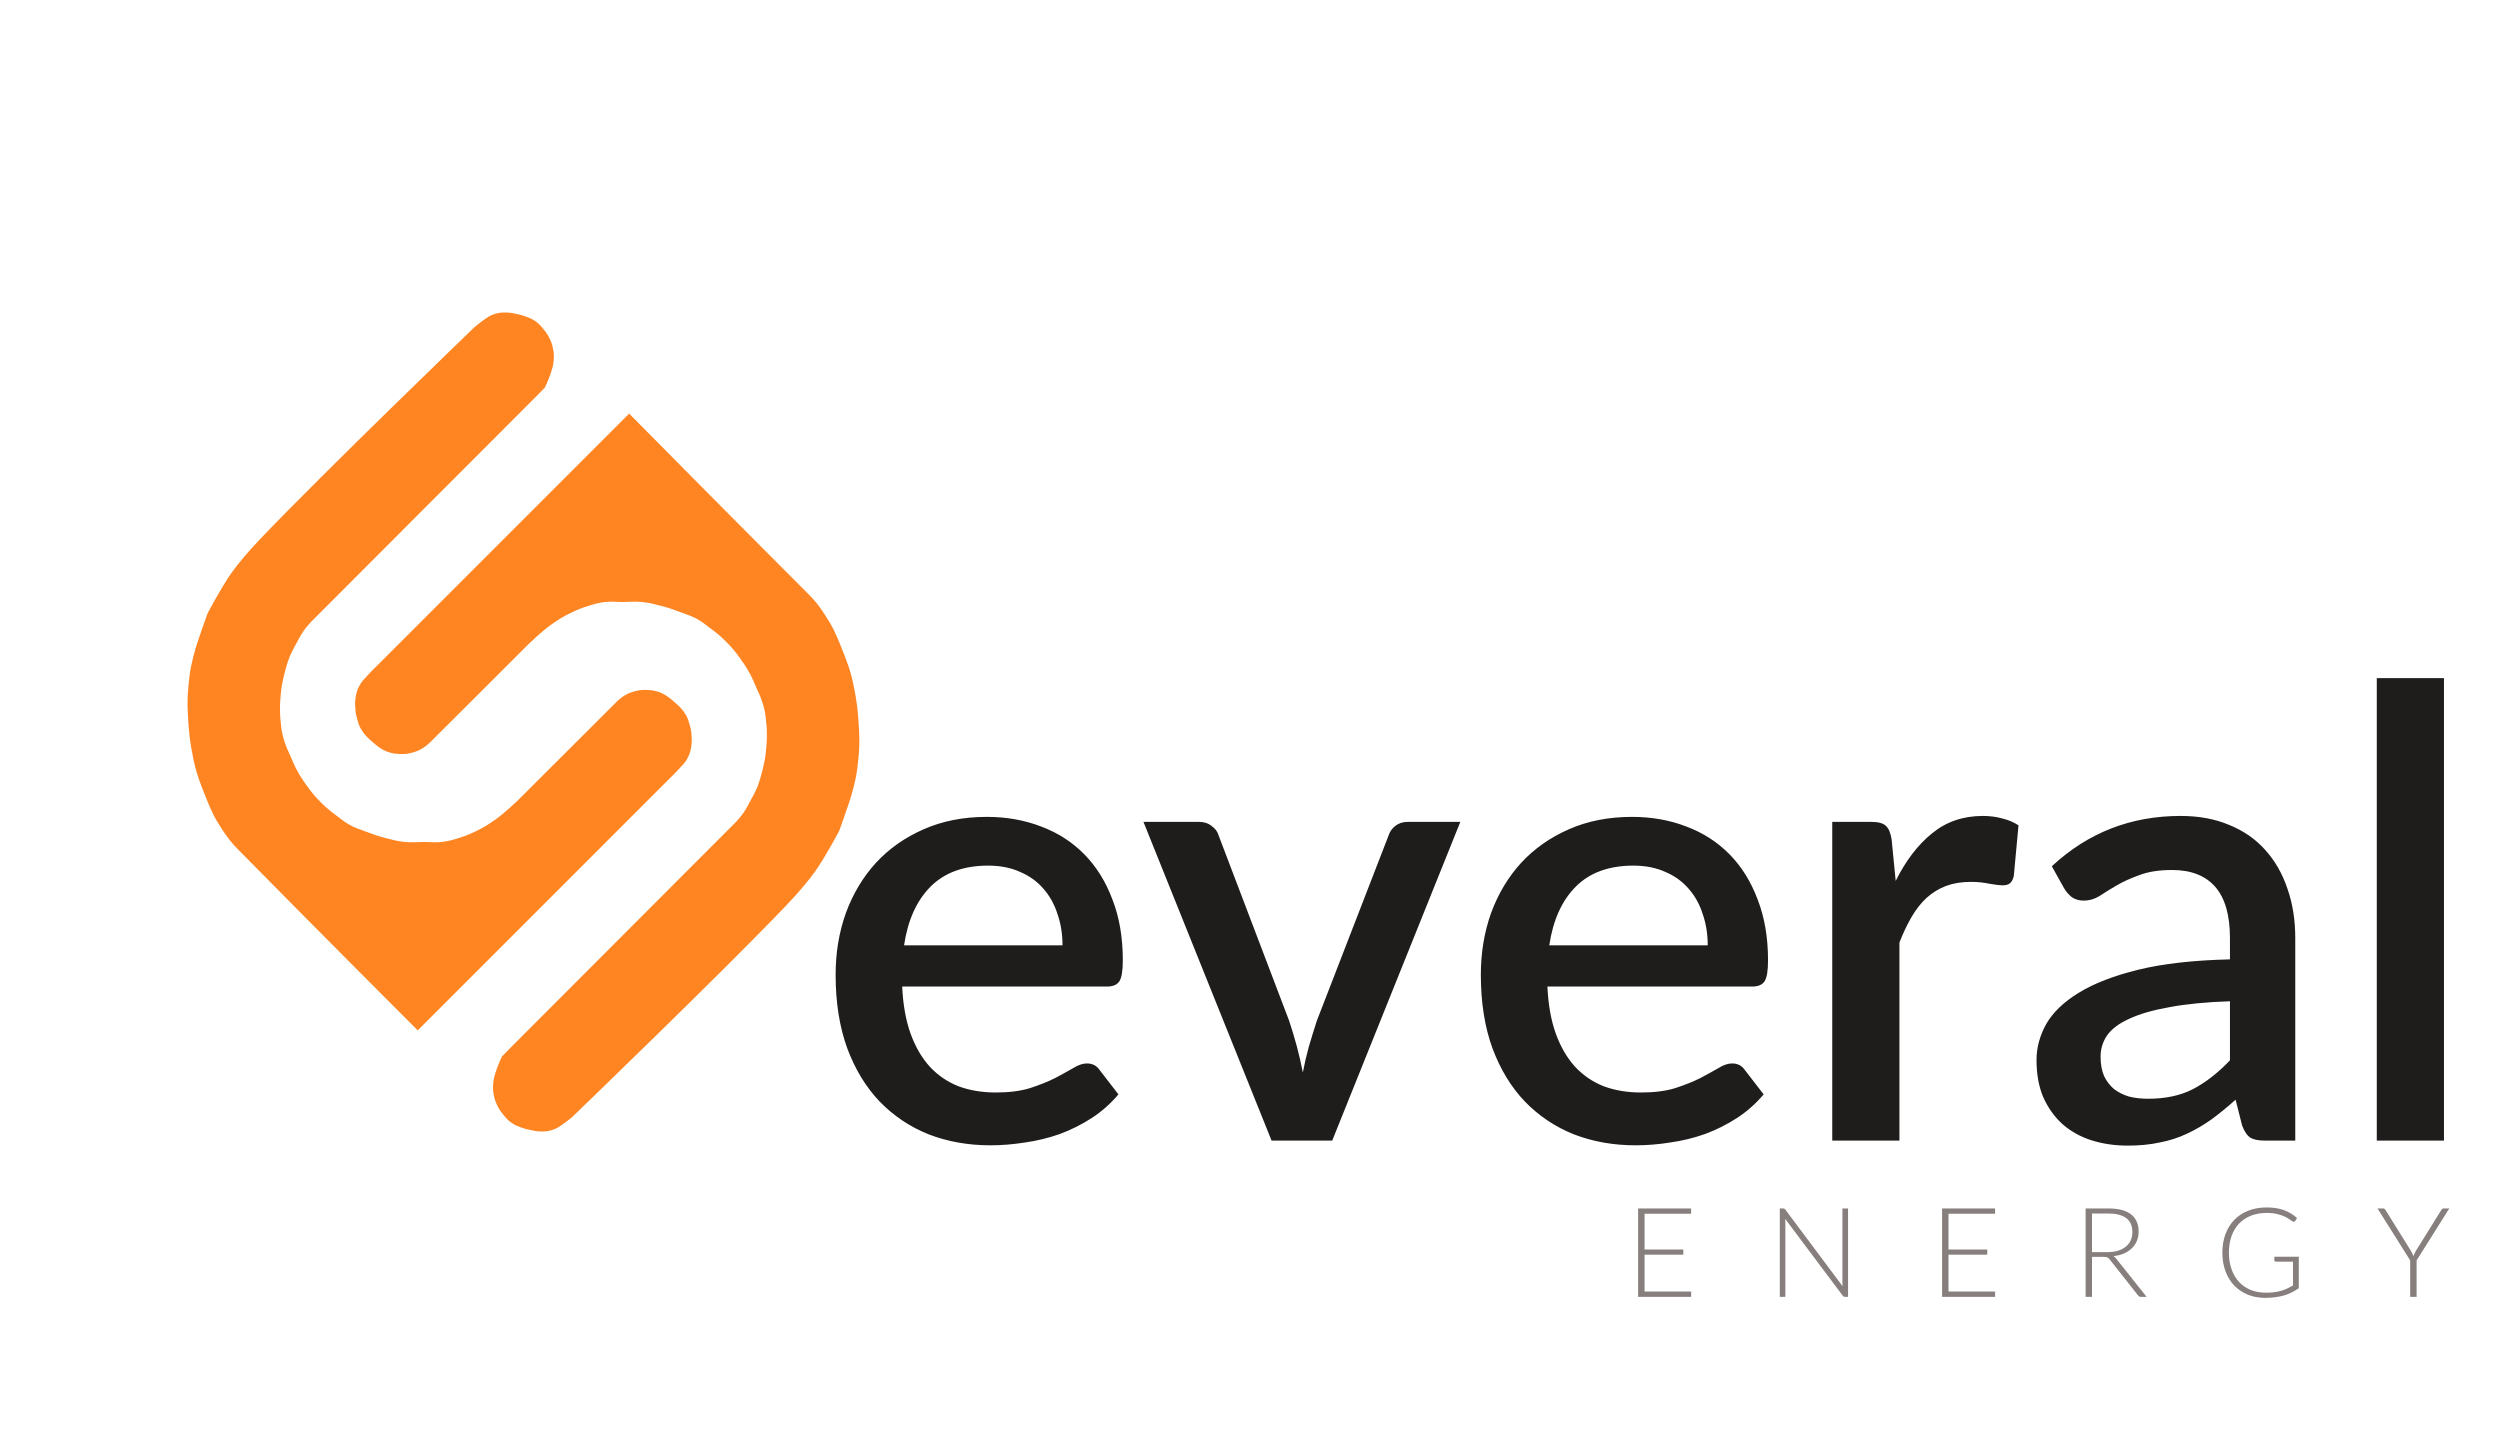
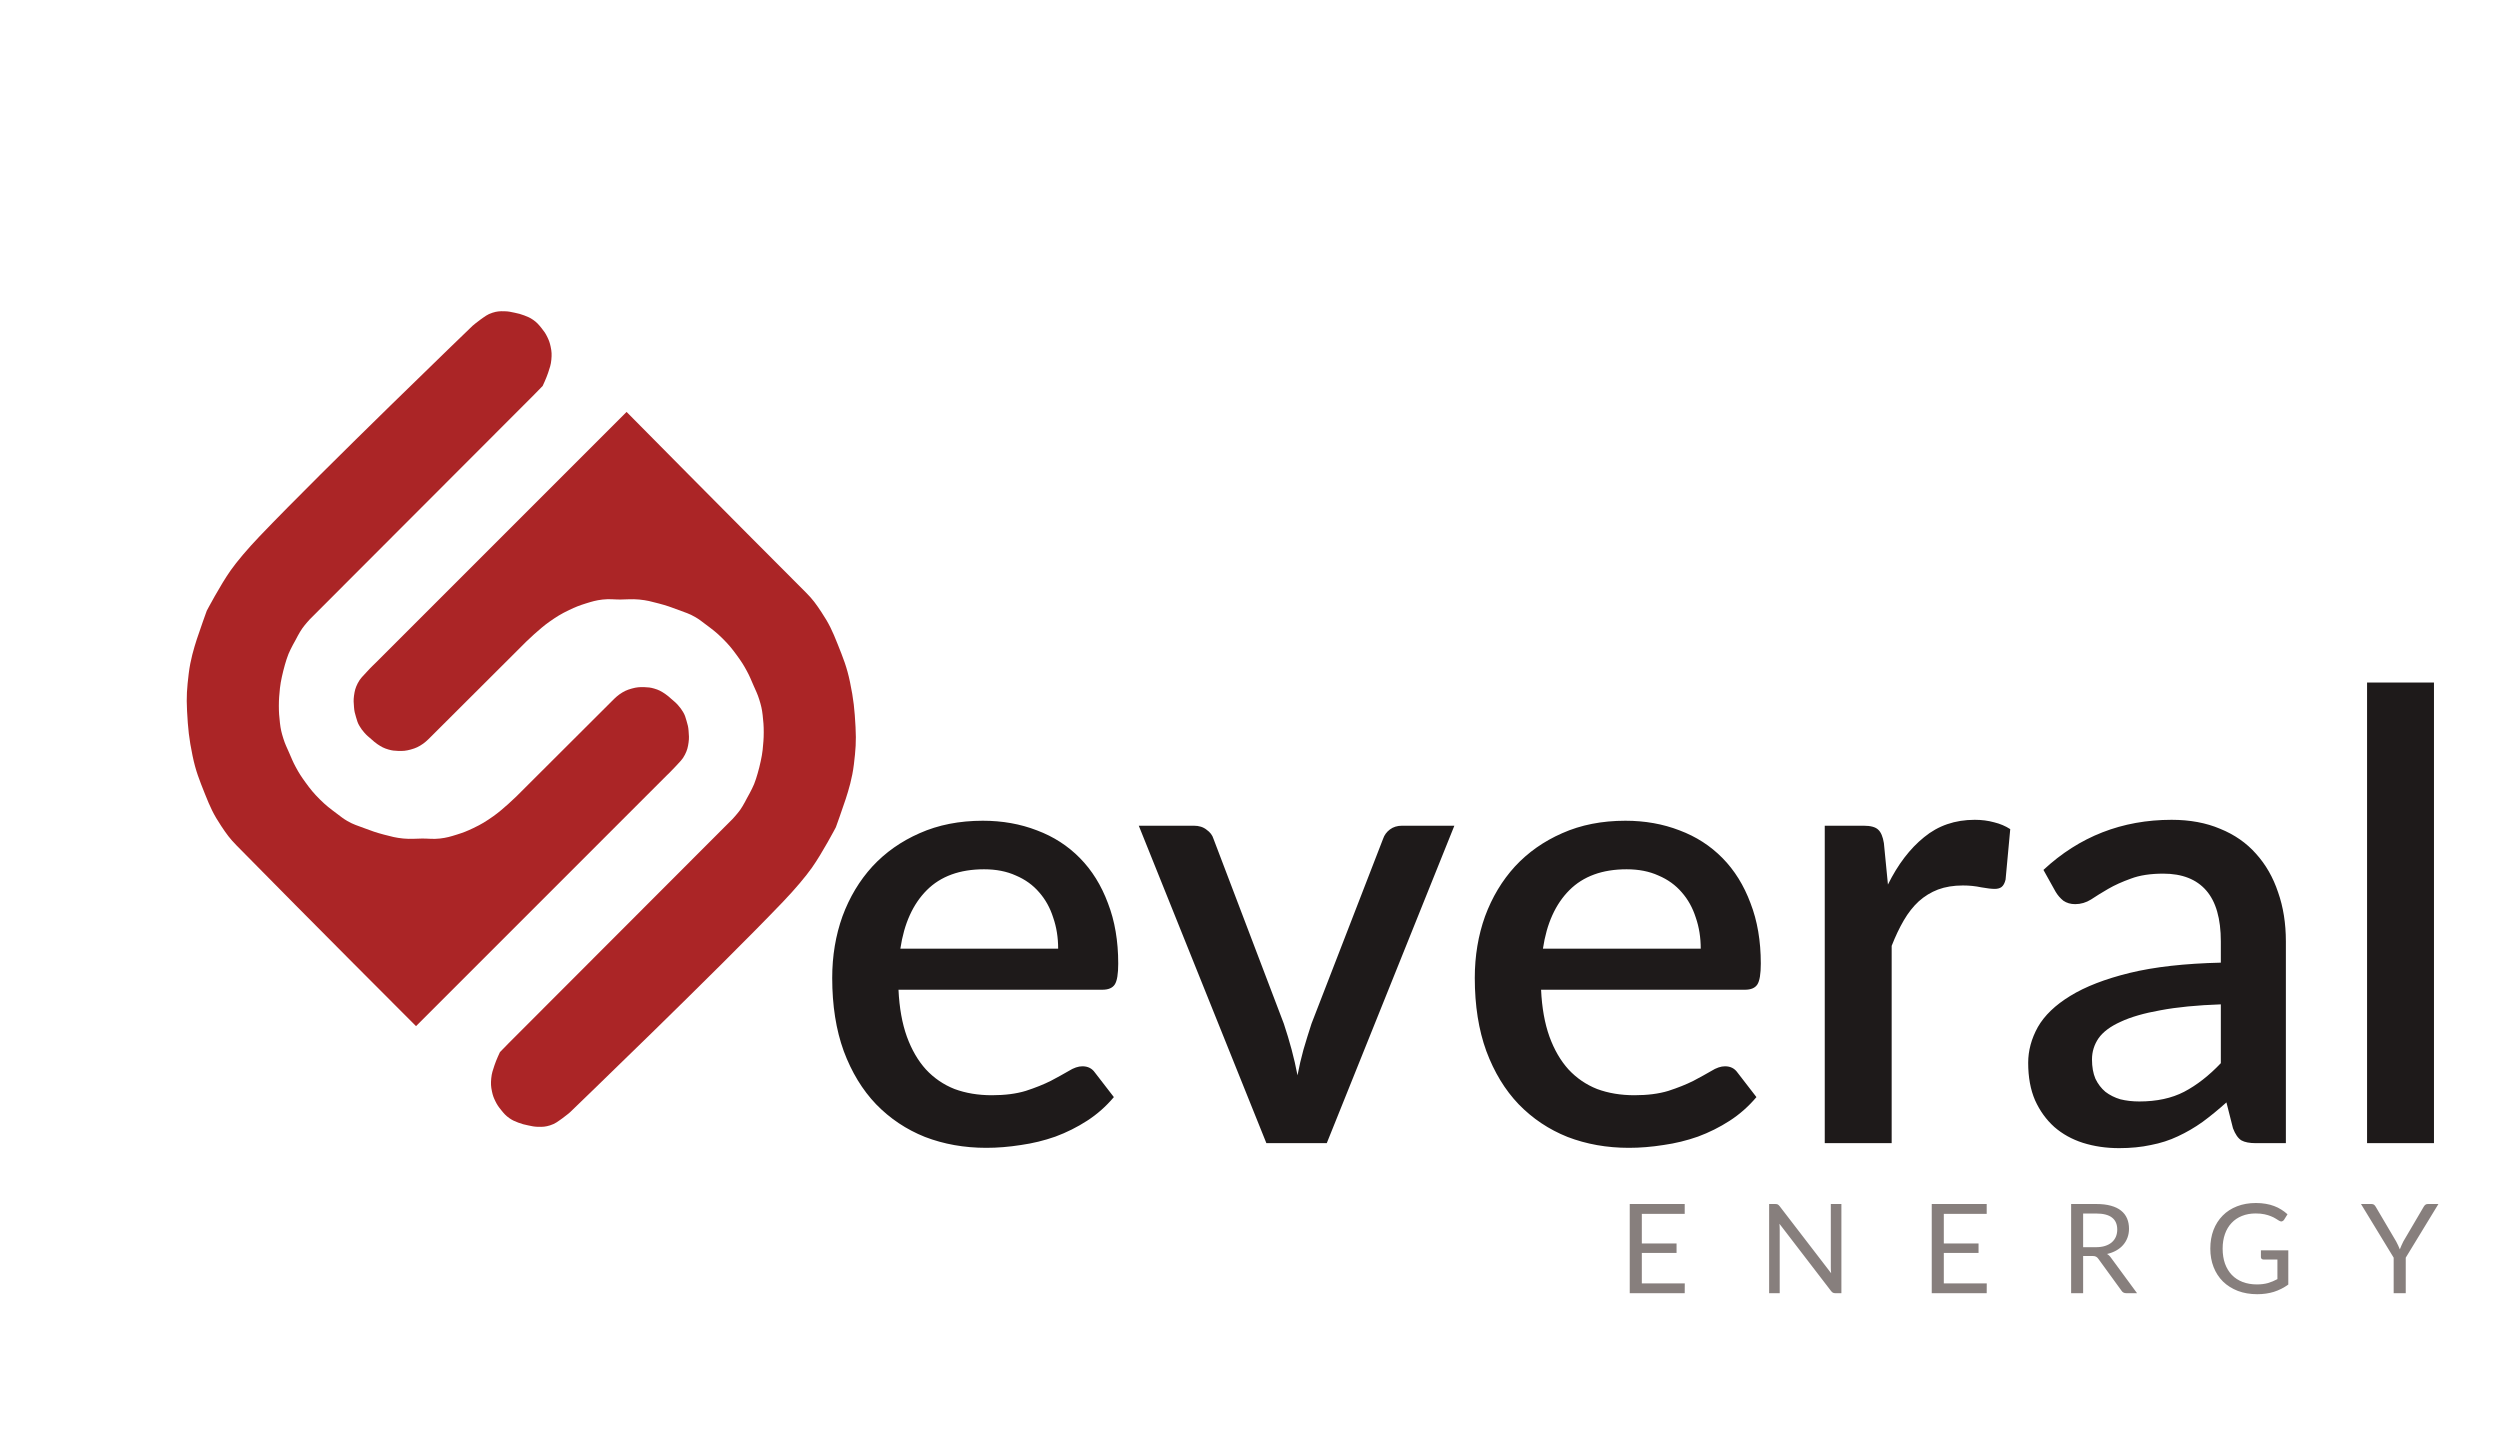
- <svg xmlns="http://www.w3.org/2000/svg" width="160" height="92" viewBox="0 0 160 92" fill="none">
-   <path d="M68 60.5C68 59.78 67.893 59.113 67.68 58.5C67.48 57.873 67.18 57.333 66.78 56.88C66.38 56.413 65.88 56.053 65.28 55.8C64.693 55.533 64.013 55.4 63.24 55.4C61.68 55.4 60.453 55.847 59.56 56.74C58.667 57.633 58.1 58.887 57.86 60.5H68ZM57.74 63.14C57.793 64.3 57.973 65.307 58.28 66.16C58.587 67 58.993 67.7 59.5 68.26C60.02 68.82 60.633 69.24 61.34 69.52C62.06 69.787 62.86 69.92 63.74 69.92C64.58 69.92 65.307 69.827 65.92 69.64C66.533 69.44 67.067 69.227 67.52 69C67.973 68.76 68.36 68.547 68.68 68.36C69 68.16 69.293 68.06 69.56 68.06C69.907 68.06 70.173 68.193 70.36 68.46L71.58 70.04C71.073 70.64 70.5 71.147 69.86 71.56C69.22 71.973 68.54 72.313 67.82 72.58C67.1 72.833 66.36 73.013 65.6 73.12C64.84 73.24 64.1 73.3 63.38 73.3C61.967 73.3 60.653 73.067 59.44 72.6C58.24 72.12 57.193 71.42 56.3 70.5C55.42 69.58 54.727 68.44 54.22 67.08C53.727 65.72 53.48 64.153 53.48 62.38C53.48 60.967 53.7 59.647 54.14 58.42C54.593 57.193 55.233 56.127 56.06 55.22C56.9 54.313 57.913 53.6 59.1 53.08C60.3 52.547 61.653 52.28 63.16 52.28C64.413 52.28 65.573 52.487 66.64 52.9C67.707 53.3 68.627 53.893 69.4 54.68C70.173 55.467 70.773 56.433 71.2 57.58C71.64 58.713 71.86 60.007 71.86 61.46C71.86 62.127 71.787 62.573 71.64 62.8C71.493 63.027 71.227 63.14 70.84 63.14H57.74ZM93.461 52.6L85.261 73H81.381L73.181 52.6H76.721C77.055 52.6 77.328 52.687 77.541 52.86C77.768 53.02 77.915 53.213 77.981 53.44L82.501 65.32C82.688 65.88 82.855 66.433 83.001 66.98C83.148 67.527 83.275 68.08 83.381 68.64C83.488 68.08 83.615 67.533 83.761 67C83.921 66.453 84.095 65.893 84.281 65.32L88.881 53.44C88.961 53.2 89.108 53 89.321 52.84C89.535 52.68 89.795 52.6 90.101 52.6H93.461ZM109.294 60.5C109.294 59.78 109.187 59.113 108.974 58.5C108.774 57.873 108.474 57.333 108.074 56.88C107.674 56.413 107.174 56.053 106.574 55.8C105.987 55.533 105.307 55.4 104.534 55.4C102.974 55.4 101.747 55.847 100.854 56.74C99.96 57.633 99.394 58.887 99.154 60.5H109.294ZM99.034 63.14C99.087 64.3 99.267 65.307 99.574 66.16C99.88 67 100.287 67.7 100.794 68.26C101.314 68.82 101.927 69.24 102.634 69.52C103.354 69.787 104.154 69.92 105.034 69.92C105.874 69.92 106.6 69.827 107.214 69.64C107.827 69.44 108.36 69.227 108.814 69C109.267 68.76 109.654 68.547 109.974 68.36C110.294 68.16 110.587 68.06 110.854 68.06C111.2 68.06 111.467 68.193 111.654 68.46L112.874 70.04C112.367 70.64 111.794 71.147 111.154 71.56C110.514 71.973 109.834 72.313 109.114 72.58C108.394 72.833 107.654 73.013 106.894 73.12C106.134 73.24 105.394 73.3 104.674 73.3C103.26 73.3 101.947 73.067 100.734 72.6C99.534 72.12 98.487 71.42 97.594 70.5C96.714 69.58 96.02 68.44 95.514 67.08C95.02 65.72 94.774 64.153 94.774 62.38C94.774 60.967 94.994 59.647 95.434 58.42C95.887 57.193 96.527 56.127 97.354 55.22C98.194 54.313 99.207 53.6 100.394 53.08C101.594 52.547 102.947 52.28 104.454 52.28C105.707 52.28 106.867 52.487 107.934 52.9C109 53.3 109.92 53.893 110.694 54.68C111.467 55.467 112.067 56.433 112.494 57.58C112.934 58.713 113.154 60.007 113.154 61.46C113.154 62.127 113.08 62.573 112.934 62.8C112.787 63.027 112.52 63.14 112.134 63.14H99.034ZM121.324 56.38C121.964 55.087 122.737 54.073 123.644 53.34C124.55 52.593 125.637 52.22 126.904 52.22C127.344 52.22 127.757 52.273 128.144 52.38C128.53 52.473 128.877 52.62 129.184 52.82L128.884 56.06C128.83 56.287 128.744 56.447 128.624 56.54C128.517 56.62 128.37 56.66 128.184 56.66C127.984 56.66 127.697 56.627 127.324 56.56C126.95 56.48 126.557 56.44 126.144 56.44C125.544 56.44 125.01 56.527 124.544 56.7C124.09 56.873 123.677 57.127 123.304 57.46C122.944 57.793 122.624 58.2 122.344 58.68C122.064 59.16 121.804 59.707 121.564 60.32V73H117.264V52.6H119.764C120.217 52.6 120.53 52.687 120.704 52.86C120.877 53.02 120.997 53.307 121.064 53.72L121.324 56.38ZM142.717 64.08C141.184 64.133 139.89 64.26 138.837 64.46C137.784 64.647 136.93 64.893 136.277 65.2C135.624 65.493 135.15 65.847 134.857 66.26C134.577 66.673 134.437 67.127 134.437 67.62C134.437 68.1 134.51 68.513 134.657 68.86C134.817 69.193 135.03 69.473 135.297 69.7C135.577 69.913 135.897 70.073 136.257 70.18C136.63 70.273 137.037 70.32 137.477 70.32C138.597 70.32 139.557 70.113 140.357 69.7C141.17 69.273 141.957 68.66 142.717 67.86V64.08ZM131.317 55.44C133.624 53.293 136.37 52.22 139.557 52.22C140.73 52.22 141.77 52.413 142.677 52.8C143.597 53.173 144.364 53.707 144.977 54.4C145.604 55.093 146.077 55.92 146.397 56.88C146.73 57.827 146.897 58.88 146.897 60.04V73H144.977C144.564 73 144.25 72.94 144.037 72.82C143.824 72.687 143.644 72.427 143.497 72.04L143.077 70.38C142.557 70.847 142.044 71.267 141.537 71.64C141.03 72 140.504 72.307 139.957 72.56C139.424 72.813 138.844 73 138.217 73.12C137.604 73.253 136.924 73.32 136.177 73.32C135.35 73.32 134.577 73.207 133.857 72.98C133.15 72.753 132.537 72.413 132.017 71.96C131.497 71.493 131.084 70.92 130.777 70.24C130.484 69.56 130.337 68.76 130.337 67.84C130.337 67.053 130.544 66.287 130.957 65.54C131.384 64.793 132.077 64.127 133.037 63.54C134.01 62.94 135.284 62.447 136.857 62.06C138.444 61.673 140.397 61.453 142.717 61.4V60.04C142.717 58.573 142.404 57.48 141.777 56.76C141.15 56.04 140.23 55.68 139.017 55.68C138.19 55.68 137.497 55.787 136.937 56C136.377 56.2 135.89 56.42 135.477 56.66C135.064 56.9 134.697 57.127 134.377 57.34C134.057 57.54 133.717 57.64 133.357 57.64C133.064 57.64 132.81 57.567 132.597 57.42C132.397 57.26 132.23 57.067 132.097 56.84L131.317 55.44ZM156.414 43.4V73H152.114V43.4H156.414Z" fill="#1F1D1C" />
-   <path d="M108.232 77.34V77.68H105.252V79.968H107.732V80.3H105.252V82.66H108.232V83H104.84V77.34H108.232ZM114.107 77.34C114.144 77.34 114.173 77.345 114.195 77.356C114.216 77.364 114.239 77.384 114.263 77.416L117.927 82.32C117.919 82.24 117.915 82.163 117.915 82.088V77.34H118.275V83H118.079C118.017 83 117.968 82.973 117.931 82.92L114.251 78.008C114.259 78.088 114.263 78.164 114.263 78.236V83H113.907V77.34H114.107ZM127.685 77.34V77.68H124.705V79.968H127.185V80.3H124.705V82.66H127.685V83H124.293V77.34H127.685ZM133.888 80.44V83H133.48V77.34H134.924C135.577 77.34 136.065 77.467 136.388 77.72C136.711 77.971 136.872 78.34 136.872 78.828C136.872 79.044 136.835 79.241 136.76 79.42C136.685 79.599 136.577 79.756 136.436 79.892C136.297 80.025 136.129 80.136 135.932 80.224C135.735 80.309 135.512 80.365 135.264 80.392C135.328 80.432 135.385 80.485 135.436 80.552L137.384 83H137.028C136.985 83 136.948 82.992 136.916 82.976C136.887 82.96 136.857 82.933 136.828 82.896L135.016 80.6C134.971 80.541 134.921 80.5 134.868 80.476C134.817 80.452 134.737 80.44 134.628 80.44H133.888ZM133.888 80.136H134.872C135.123 80.136 135.347 80.107 135.544 80.048C135.744 79.987 135.912 79.9 136.048 79.788C136.187 79.676 136.292 79.541 136.364 79.384C136.436 79.227 136.472 79.049 136.472 78.852C136.472 78.449 136.34 78.151 136.076 77.956C135.812 77.761 135.428 77.664 134.924 77.664H133.888V80.136ZM145.007 82.732C145.202 82.732 145.379 82.723 145.539 82.704C145.699 82.683 145.847 82.652 145.983 82.612C146.122 82.572 146.252 82.524 146.375 82.468C146.5 82.409 146.626 82.344 146.751 82.272V80.748H145.663C145.634 80.748 145.608 80.739 145.587 80.72C145.568 80.701 145.559 80.68 145.559 80.656V80.432H147.123V82.444C146.982 82.543 146.835 82.631 146.683 82.708C146.531 82.785 146.368 82.851 146.195 82.904C146.022 82.955 145.835 82.993 145.635 83.02C145.435 83.049 145.216 83.064 144.979 83.064C144.571 83.064 144.198 82.996 143.859 82.86C143.523 82.721 143.234 82.527 142.991 82.276C142.751 82.023 142.564 81.717 142.431 81.36C142.298 81.003 142.231 80.605 142.231 80.168C142.231 79.731 142.298 79.335 142.431 78.98C142.564 78.623 142.754 78.319 142.999 78.068C143.244 77.815 143.542 77.62 143.891 77.484C144.243 77.345 144.636 77.276 145.071 77.276C145.287 77.276 145.486 77.291 145.667 77.32C145.851 77.349 146.022 77.393 146.179 77.452C146.336 77.508 146.483 77.579 146.619 77.664C146.755 77.747 146.886 77.843 147.011 77.952L146.903 78.128C146.879 78.168 146.846 78.188 146.803 78.188C146.779 78.188 146.756 78.183 146.735 78.172C146.695 78.156 146.636 78.119 146.559 78.06C146.484 78.001 146.382 77.94 146.251 77.876C146.123 77.812 145.962 77.755 145.767 77.704C145.572 77.653 145.336 77.628 145.059 77.628C144.691 77.628 144.359 77.687 144.063 77.804C143.767 77.921 143.514 78.089 143.303 78.308C143.095 78.527 142.934 78.793 142.819 79.108C142.707 79.423 142.651 79.776 142.651 80.168C142.651 80.568 142.708 80.927 142.823 81.244C142.938 81.561 143.098 81.831 143.303 82.052C143.511 82.271 143.759 82.439 144.047 82.556C144.338 82.673 144.658 82.732 145.007 82.732ZM154.663 80.664V83H154.251V80.664L152.159 77.34H152.515C152.553 77.34 152.582 77.349 152.603 77.368C152.627 77.384 152.65 77.408 152.671 77.44L154.291 80.04C154.329 80.101 154.361 80.161 154.387 80.22C154.414 80.276 154.438 80.333 154.459 80.392C154.481 80.333 154.505 80.276 154.531 80.22C154.558 80.161 154.59 80.101 154.627 80.04L156.243 77.44C156.259 77.411 156.279 77.387 156.303 77.368C156.327 77.349 156.358 77.34 156.395 77.34H156.755L154.663 80.664Z" fill="#877F7D" />
-   <path d="M15.207 54.336C19.838 59.047 26.734 65.943 26.734 65.943L42.83 49.847C42.83 49.847 43.205 49.49 43.425 49.242C43.672 48.965 43.849 48.829 44.016 48.497C44.16 48.211 44.206 48.028 44.25 47.71C44.291 47.42 44.273 47.252 44.25 46.96C44.23 46.708 44.192 46.566 44.119 46.323C44.05 46.093 44.022 45.967 43.899 45.761C43.791 45.58 43.719 45.483 43.58 45.325C43.426 45.15 43.32 45.07 43.144 44.917C42.991 44.784 42.91 44.702 42.741 44.589C42.486 44.418 42.329 44.332 42.034 44.247C41.799 44.18 41.659 44.166 41.415 44.158C41.097 44.147 40.912 44.163 40.605 44.247C40.273 44.338 40.091 44.426 39.808 44.622C39.596 44.769 39.316 45.062 39.316 45.062L33.168 51.196C33.168 51.196 32.325 52.016 31.711 52.447C31.23 52.785 30.948 52.963 30.417 53.216C30.016 53.407 29.783 53.501 29.358 53.633C28.942 53.762 28.704 53.836 28.271 53.886C27.835 53.936 27.531 53.886 27.147 53.886C26.762 53.886 26.396 53.933 25.919 53.886C25.423 53.837 25.15 53.76 24.668 53.633C24.163 53.5 23.886 53.401 23.398 53.216C22.968 53.053 22.712 52.988 22.315 52.757C22.049 52.601 21.916 52.487 21.669 52.302L21.646 52.285C21.211 51.96 20.958 51.771 20.567 51.384C20.166 50.985 19.962 50.736 19.63 50.278C19.36 49.904 19.216 49.687 18.998 49.28C18.816 48.941 18.739 48.738 18.585 48.385C18.429 48.024 18.322 47.828 18.206 47.452C18.089 47.075 18.035 46.856 17.99 46.464C17.942 46.033 17.92 45.787 17.92 45.353C17.92 44.912 17.949 44.663 17.99 44.224C18.032 43.78 18.206 43.104 18.206 43.104C18.206 43.104 18.371 42.434 18.538 42.026C18.689 41.66 18.998 41.122 18.998 41.122C18.998 41.122 19.235 40.651 19.429 40.377C19.596 40.14 19.902 39.805 19.902 39.805L34.311 25.377L34.874 24.8C34.874 24.8 35.114 24.293 35.225 23.952C35.329 23.633 35.4 23.452 35.431 23.118C35.462 22.788 35.455 22.594 35.384 22.27C35.331 22.024 35.283 21.887 35.174 21.661C35.056 21.419 34.968 21.293 34.799 21.085C34.612 20.853 34.5 20.719 34.255 20.55C34.052 20.41 33.919 20.358 33.688 20.269C33.454 20.179 33.315 20.148 33.07 20.096C32.822 20.043 32.681 20.008 32.428 20.002C32.122 19.994 31.942 20.004 31.65 20.096C31.31 20.203 31.15 20.347 30.858 20.55C30.659 20.689 30.37 20.935 30.37 20.935C30.37 20.935 20.871 30.081 16.683 34.463C15.885 35.297 15.228 36.084 14.832 36.642C14.159 37.589 13.286 39.252 13.286 39.252C13.286 39.252 12.831 40.509 12.648 41.079C12.466 41.65 12.234 42.404 12.128 43.282C12.016 44.216 11.97 44.751 12.02 45.69C12.082 46.83 12.145 47.465 12.377 48.582C12.578 49.551 12.807 50.108 13.173 51.028C13.507 51.865 13.719 52.335 14.218 53.085C14.563 53.603 14.77 53.892 15.207 54.336Z" fill="#FF8523" />
-   <path d="M51.793 38.078C47.119 33.404 40.266 26.471 40.266 26.471L24.17 42.567C24.17 42.567 23.795 42.924 23.575 43.172C23.328 43.449 23.151 43.585 22.984 43.917C22.84 44.203 22.794 44.386 22.75 44.704C22.709 44.994 22.727 45.162 22.75 45.454C22.77 45.706 22.808 45.849 22.881 46.091C22.95 46.321 22.978 46.447 23.101 46.653C23.209 46.834 23.281 46.931 23.42 47.089C23.574 47.264 23.68 47.344 23.856 47.497C24.009 47.63 24.09 47.712 24.259 47.825C24.514 47.996 24.671 48.082 24.966 48.167C25.201 48.234 25.341 48.248 25.585 48.256C25.903 48.267 26.088 48.251 26.395 48.167C26.727 48.076 26.909 47.988 27.192 47.792C27.404 47.645 27.684 47.352 27.684 47.352L33.832 41.218C33.832 41.218 34.675 40.398 35.289 39.967C35.77 39.629 36.052 39.451 36.583 39.198C36.984 39.007 37.217 38.913 37.642 38.781C38.058 38.652 38.296 38.578 38.729 38.528C39.165 38.478 39.469 38.528 39.853 38.528C40.238 38.528 40.604 38.481 41.081 38.528C41.577 38.577 41.85 38.654 42.332 38.781C42.837 38.914 43.114 39.013 43.602 39.198C44.032 39.361 44.288 39.426 44.685 39.657C44.951 39.813 45.084 39.927 45.331 40.112L45.354 40.129C45.789 40.454 46.042 40.643 46.432 41.03C46.834 41.429 47.038 41.678 47.37 42.136C47.64 42.51 47.784 42.728 48.002 43.134C48.184 43.473 48.261 43.676 48.415 44.029C48.571 44.39 48.678 44.586 48.794 44.962C48.911 45.339 48.965 45.558 49.01 45.95C49.058 46.382 49.08 46.627 49.08 47.061C49.08 47.502 49.051 47.751 49.01 48.19C48.968 48.634 48.794 49.31 48.794 49.31C48.794 49.31 48.629 49.98 48.462 50.388C48.311 50.755 48.002 51.292 48.002 51.292C48.002 51.292 47.765 51.763 47.571 52.038C47.404 52.274 47.098 52.609 47.098 52.609L32.689 67.037L32.126 67.614C32.126 67.614 31.886 68.121 31.775 68.462C31.671 68.781 31.6 68.962 31.569 69.296C31.538 69.626 31.545 69.82 31.616 70.144C31.669 70.39 31.717 70.527 31.826 70.753C31.944 70.995 32.032 71.121 32.201 71.329C32.388 71.561 32.5 71.695 32.745 71.864C32.948 72.004 33.081 72.056 33.312 72.145C33.546 72.235 33.685 72.266 33.93 72.318C34.178 72.371 34.319 72.406 34.572 72.412C34.878 72.42 35.058 72.41 35.35 72.318C35.69 72.211 35.85 72.067 36.142 71.864C36.341 71.725 36.63 71.48 36.63 71.48C36.63 71.48 46.129 62.333 50.317 57.951C51.115 57.117 51.772 56.33 52.168 55.772C52.841 54.825 53.714 53.162 53.714 53.162C53.714 53.162 54.169 51.905 54.352 51.335C54.535 50.764 54.766 50.01 54.872 49.132C54.984 48.198 55.03 47.663 54.98 46.724C54.918 45.584 54.855 44.95 54.623 43.833C54.422 42.863 54.193 42.306 53.827 41.386C53.493 40.549 53.281 40.079 52.782 39.329C52.437 38.811 52.233 38.519 51.793 38.078Z" fill="#FF8523" />
+ <svg xmlns="http://www.w3.org/2000/svg" width="234" height="134" viewBox="0 0 234 134" fill="none">
+   <path d="M99.043 88.793C99.043 87.745 98.888 86.774 98.577 85.88C98.286 84.968 97.849 84.181 97.266 83.521C96.684 82.841 95.956 82.317 95.082 81.948C94.227 81.559 93.237 81.365 92.11 81.365C89.838 81.365 88.052 82.016 86.75 83.317C85.449 84.618 84.624 86.444 84.274 88.793H99.043ZM84.099 92.639C84.177 94.328 84.439 95.794 84.886 97.037C85.333 98.261 85.925 99.28 86.663 100.096C87.42 100.912 88.314 101.523 89.343 101.931C90.392 102.32 91.557 102.514 92.839 102.514C94.062 102.514 95.121 102.378 96.014 102.106C96.907 101.815 97.684 101.504 98.344 101.174C99.004 100.824 99.568 100.514 100.034 100.242C100.5 99.95 100.927 99.805 101.316 99.805C101.82 99.805 102.209 99.999 102.481 100.387L104.258 102.689C103.52 103.563 102.685 104.301 101.752 104.903C100.82 105.505 99.83 106 98.781 106.388C97.733 106.757 96.655 107.019 95.548 107.175C94.441 107.35 93.363 107.437 92.314 107.437C90.256 107.437 88.343 107.097 86.576 106.417C84.828 105.718 83.303 104.699 82.002 103.359C80.72 102.019 79.71 100.358 78.972 98.377C78.254 96.397 77.895 94.115 77.895 91.532C77.895 89.473 78.215 87.551 78.856 85.764C79.516 83.977 80.448 82.424 81.653 81.103C82.876 79.782 84.352 78.743 86.08 77.986C87.828 77.209 89.799 76.821 91.994 76.821C93.819 76.821 95.509 77.122 97.062 77.724C98.616 78.306 99.956 79.171 101.082 80.317C102.209 81.462 103.083 82.87 103.704 84.54C104.345 86.191 104.666 88.075 104.666 90.192C104.666 91.163 104.559 91.813 104.345 92.144C104.131 92.474 103.743 92.639 103.18 92.639H84.099ZM136.128 77.287L124.185 107H118.533L106.59 77.287H111.746C112.232 77.287 112.63 77.413 112.94 77.666C113.271 77.899 113.484 78.18 113.581 78.51L120.165 95.814C120.437 96.63 120.679 97.436 120.893 98.232C121.107 99.028 121.291 99.834 121.446 100.65C121.602 99.834 121.786 99.038 122 98.261C122.233 97.465 122.485 96.649 122.757 95.814L129.457 78.51C129.574 78.161 129.788 77.87 130.098 77.636C130.409 77.403 130.788 77.287 131.234 77.287H136.128ZM159.189 88.793C159.189 87.745 159.033 86.774 158.723 85.88C158.431 84.968 157.994 84.181 157.412 83.521C156.829 82.841 156.101 82.317 155.227 81.948C154.372 81.559 153.382 81.365 152.256 81.365C149.983 81.365 148.197 82.016 146.896 83.317C145.594 84.618 144.769 86.444 144.419 88.793H159.189ZM144.245 92.639C144.322 94.328 144.585 95.794 145.031 97.037C145.478 98.261 146.07 99.28 146.808 100.096C147.566 100.912 148.459 101.523 149.488 101.931C150.537 102.32 151.702 102.514 152.984 102.514C154.207 102.514 155.266 102.378 156.159 102.106C157.052 101.815 157.829 101.504 158.489 101.174C159.15 100.824 159.713 100.514 160.179 100.242C160.645 99.95 161.072 99.805 161.461 99.805C161.966 99.805 162.354 99.999 162.626 100.387L164.403 102.689C163.665 103.563 162.83 104.301 161.898 104.903C160.966 105.505 159.975 106 158.926 106.388C157.878 106.757 156.8 107.019 155.693 107.175C154.586 107.35 153.508 107.437 152.459 107.437C150.401 107.437 148.488 107.097 146.721 106.417C144.973 105.718 143.448 104.699 142.147 103.359C140.866 102.019 139.856 100.358 139.118 98.377C138.399 96.397 138.04 94.115 138.04 91.532C138.04 89.473 138.36 87.551 139.001 85.764C139.662 83.977 140.594 82.424 141.798 81.103C143.021 79.782 144.497 78.743 146.226 77.986C147.973 77.209 149.945 76.821 152.139 76.821C153.965 76.821 155.654 77.122 157.208 77.724C158.761 78.306 160.101 79.171 161.228 80.317C162.354 81.462 163.228 82.87 163.849 84.54C164.49 86.191 164.811 88.075 164.811 90.192C164.811 91.163 164.704 91.813 164.49 92.144C164.277 92.474 163.888 92.639 163.325 92.639H144.245ZM176.711 82.793C177.643 80.909 178.769 79.433 180.09 78.365C181.41 77.277 182.993 76.734 184.838 76.734C185.479 76.734 186.081 76.811 186.644 76.966C187.207 77.103 187.712 77.316 188.159 77.607L187.722 82.326C187.644 82.657 187.518 82.89 187.343 83.026C187.188 83.142 186.974 83.2 186.702 83.2C186.411 83.2 185.993 83.152 185.45 83.055C184.906 82.938 184.333 82.88 183.731 82.88C182.857 82.88 182.08 83.006 181.401 83.259C180.74 83.511 180.138 83.88 179.594 84.366C179.07 84.851 178.604 85.444 178.196 86.143C177.788 86.842 177.41 87.638 177.06 88.531V107H170.797V77.287H174.438C175.099 77.287 175.555 77.413 175.808 77.666C176.06 77.899 176.235 78.316 176.332 78.918L176.711 82.793ZM207.87 94.008C205.637 94.085 203.753 94.27 202.219 94.561C200.685 94.833 199.442 95.192 198.49 95.639C197.539 96.066 196.849 96.581 196.422 97.183C196.014 97.785 195.81 98.445 195.81 99.164C195.81 99.863 195.917 100.465 196.131 100.97C196.364 101.456 196.674 101.863 197.063 102.193C197.471 102.504 197.937 102.737 198.461 102.893C199.005 103.029 199.597 103.097 200.238 103.097C201.869 103.097 203.268 102.796 204.433 102.193C205.617 101.572 206.763 100.679 207.87 99.513V94.008ZM191.266 81.424C194.625 78.297 198.626 76.734 203.268 76.734C204.976 76.734 206.491 77.015 207.812 77.578C209.152 78.122 210.269 78.899 211.162 79.909C212.075 80.918 212.764 82.123 213.23 83.521C213.716 84.9 213.958 86.434 213.958 88.124V107H211.162C210.56 107 210.103 106.913 209.793 106.738C209.482 106.544 209.22 106.165 209.006 105.602L208.394 103.184C207.637 103.864 206.889 104.475 206.151 105.019C205.413 105.543 204.646 105.99 203.85 106.359C203.073 106.728 202.229 107 201.316 107.175C200.422 107.369 199.432 107.466 198.344 107.466C197.14 107.466 196.014 107.301 194.965 106.971C193.936 106.641 193.043 106.146 192.285 105.485C191.528 104.806 190.926 103.97 190.479 102.98C190.052 101.99 189.838 100.824 189.838 99.484C189.838 98.339 190.139 97.222 190.741 96.134C191.363 95.047 192.373 94.076 193.771 93.221C195.189 92.347 197.043 91.629 199.335 91.066C201.646 90.502 204.491 90.182 207.87 90.104V88.124C207.87 85.987 207.414 84.395 206.501 83.346C205.588 82.297 204.248 81.773 202.481 81.773C201.277 81.773 200.267 81.928 199.451 82.239C198.636 82.53 197.927 82.851 197.325 83.2C196.723 83.55 196.189 83.88 195.723 84.191C195.257 84.482 194.761 84.628 194.237 84.628C193.81 84.628 193.441 84.521 193.13 84.307C192.839 84.074 192.596 83.793 192.402 83.463L191.266 81.424ZM227.82 63.887V107H221.557V63.887H227.82Z" fill="#1E1A1A" />
+   <path d="M157.695 120.123L157.689 121.043H152.544V112.695H157.689V113.615H153.675V116.388H156.926V117.274H153.675V120.123H157.695ZM172.355 112.695V121.043H171.79C171.7 121.043 171.625 121.028 171.563 120.997C171.504 120.966 171.446 120.913 171.388 120.84L166.558 114.547C166.566 114.644 166.572 114.74 166.575 114.833C166.579 114.926 166.581 115.013 166.581 115.095V121.043H165.591V112.695H166.173C166.224 112.695 166.267 112.699 166.302 112.706C166.337 112.71 166.368 112.72 166.395 112.735C166.422 112.747 166.449 112.767 166.476 112.794C166.504 112.817 166.533 112.848 166.564 112.887L171.394 119.173C171.386 119.072 171.378 118.975 171.37 118.882C171.366 118.785 171.364 118.694 171.364 118.608V112.695H172.355ZM185.961 120.123L185.955 121.043H180.811V112.695H185.955V113.615H181.941V116.388H185.192V117.274H181.941V120.123H185.961ZM196.17 116.738C196.496 116.738 196.784 116.699 197.032 116.621C197.285 116.54 197.494 116.427 197.661 116.284C197.832 116.136 197.96 115.961 198.046 115.759C198.131 115.557 198.174 115.334 198.174 115.089C198.174 114.592 198.011 114.217 197.685 113.965C197.358 113.712 196.869 113.586 196.216 113.586H194.981V116.738H196.17ZM200.027 121.043H199.025C198.819 121.043 198.667 120.964 198.57 120.805L196.403 117.822C196.337 117.728 196.265 117.662 196.187 117.624C196.114 117.581 195.997 117.559 195.838 117.559H194.981V121.043H193.857V112.695H196.216C196.745 112.695 197.201 112.749 197.586 112.858C197.97 112.963 198.287 113.116 198.535 113.318C198.788 113.52 198.974 113.765 199.095 114.052C199.215 114.336 199.275 114.654 199.275 115.008C199.275 115.303 199.229 115.579 199.135 115.835C199.042 116.091 198.906 116.322 198.727 116.528C198.553 116.73 198.337 116.903 198.081 117.047C197.828 117.19 197.541 117.299 197.219 117.373C197.362 117.455 197.487 117.573 197.591 117.728L200.027 121.043ZM214.185 117.029V120.234C213.766 120.537 213.317 120.764 212.84 120.915C212.366 121.063 211.845 121.137 211.278 121.137C210.606 121.137 210 121.034 209.46 120.828C208.921 120.618 208.458 120.327 208.074 119.954C207.693 119.577 207.4 119.127 207.194 118.602C206.988 118.078 206.885 117.501 206.885 116.872C206.885 116.235 206.984 115.654 207.182 115.13C207.384 114.606 207.67 114.157 208.039 113.784C208.408 113.407 208.857 113.116 209.385 112.91C209.913 112.704 210.503 112.601 211.156 112.601C211.486 112.601 211.793 112.627 212.076 112.677C212.36 112.724 212.622 112.794 212.863 112.887C213.104 112.976 213.327 113.087 213.533 113.219C213.739 113.347 213.931 113.493 214.11 113.656L213.789 114.169C213.739 114.246 213.673 114.297 213.591 114.32C213.514 114.34 213.426 114.32 213.329 114.262C213.236 114.208 213.129 114.141 213.009 114.064C212.888 113.986 212.741 113.912 212.566 113.842C212.395 113.769 212.191 113.706 211.954 113.656C211.721 113.605 211.443 113.58 211.121 113.58C210.651 113.58 210.226 113.658 209.845 113.813C209.464 113.965 209.14 114.184 208.872 114.472C208.604 114.755 208.398 115.101 208.254 115.509C208.111 115.913 208.039 116.367 208.039 116.872C208.039 117.396 208.113 117.866 208.26 118.282C208.412 118.694 208.625 119.045 208.901 119.336C209.181 119.624 209.519 119.843 209.915 119.995C210.311 120.146 210.756 120.222 211.249 120.222C211.638 120.222 211.981 120.179 212.28 120.094C212.583 120.004 212.878 119.882 213.166 119.727V117.892H211.867C211.793 117.892 211.733 117.87 211.686 117.827C211.643 117.785 211.622 117.732 211.622 117.67V117.029H214.185ZM225.178 117.717V121.043H224.047V117.717L220.989 112.695H221.979C222.08 112.695 222.16 112.72 222.218 112.77C222.276 112.817 222.327 112.879 222.37 112.957L224.281 116.202C224.35 116.338 224.415 116.466 224.473 116.587C224.531 116.703 224.582 116.821 224.624 116.942C224.667 116.821 224.716 116.703 224.77 116.587C224.824 116.466 224.884 116.338 224.951 116.202L226.856 112.957C226.891 112.891 226.939 112.831 227.001 112.776C227.063 112.722 227.143 112.695 227.24 112.695H228.236L225.178 117.717Z" fill="#877F7D" />
+   <path d="M22.149 79.141C28.895 86.003 38.939 96.047 38.939 96.047L62.383 72.603C62.383 72.603 62.929 72.083 63.25 71.722C63.609 71.319 63.867 71.121 64.11 70.637C64.32 70.22 64.387 69.954 64.451 69.491C64.51 69.068 64.484 68.824 64.451 68.399C64.423 68.031 64.367 67.824 64.26 67.471C64.159 67.136 64.119 66.951 63.94 66.651C63.782 66.388 63.678 66.248 63.475 66.017C63.252 65.762 63.097 65.645 62.841 65.423C62.617 65.229 62.499 65.11 62.254 64.945C61.882 64.696 61.653 64.57 61.223 64.447C60.881 64.349 60.677 64.329 60.322 64.317C59.858 64.302 59.589 64.324 59.141 64.447C58.658 64.58 58.393 64.708 57.981 64.993C57.672 65.207 57.264 65.635 57.264 65.635L48.31 74.569C48.31 74.569 47.081 75.763 46.187 76.391C45.487 76.883 45.076 77.142 44.303 77.51C43.719 77.789 43.379 77.926 42.761 78.118C42.155 78.306 41.808 78.414 41.178 78.486C40.542 78.559 40.099 78.486 39.54 78.486C38.98 78.486 38.446 78.555 37.751 78.486C37.029 78.415 36.631 78.302 35.929 78.118C35.194 77.924 34.791 77.779 34.079 77.51C33.454 77.273 33.081 77.178 32.503 76.841C32.114 76.615 31.921 76.449 31.561 76.179L31.527 76.154C30.895 75.681 30.526 75.406 29.957 74.842C29.372 74.261 29.076 73.899 28.592 73.231C28.198 72.687 27.988 72.37 27.671 71.777C27.406 71.283 27.293 70.988 27.07 70.474C26.842 69.948 26.687 69.662 26.517 69.115C26.347 68.566 26.268 68.247 26.203 67.675C26.132 67.047 26.101 66.689 26.101 66.058C26.101 65.415 26.142 65.052 26.203 64.413C26.265 63.767 26.517 62.782 26.517 62.782C26.517 62.782 26.758 61.805 27.002 61.212C27.221 60.678 27.671 59.895 27.671 59.895C27.671 59.895 28.016 59.209 28.299 58.809C28.542 58.464 28.988 57.977 28.988 57.977L49.975 36.962L50.794 36.123C50.794 36.123 51.144 35.384 51.306 34.887C51.458 34.422 51.561 34.159 51.606 33.672C51.651 33.191 51.641 32.909 51.538 32.437C51.461 32.079 51.391 31.88 51.231 31.55C51.061 31.198 50.931 31.014 50.685 30.71C50.413 30.373 50.25 30.178 49.893 29.932C49.597 29.728 49.403 29.652 49.068 29.523C48.727 29.391 48.524 29.346 48.167 29.27C47.806 29.193 47.6 29.143 47.231 29.134C46.786 29.122 46.524 29.136 46.099 29.27C45.603 29.426 45.371 29.635 44.945 29.932C44.655 30.134 44.235 30.492 44.235 30.492C44.235 30.492 30.399 43.815 24.299 50.196C23.137 51.412 22.18 52.557 21.603 53.37C20.623 54.749 19.351 57.171 19.351 57.171C19.351 57.171 18.689 59.003 18.422 59.833C18.156 60.663 17.819 61.763 17.665 63.041C17.502 64.401 17.434 65.181 17.508 66.549C17.597 68.208 17.689 69.133 18.027 70.76C18.32 72.172 18.654 72.984 19.187 74.323C19.673 75.542 19.981 76.227 20.709 77.319C21.212 78.074 21.513 78.495 22.149 79.141Z" fill="#AB2526" />
+   <path d="M75.438 55.462C68.629 48.653 58.648 38.556 58.648 38.556L35.204 62C35.204 62 34.657 62.52 34.337 62.881C33.977 63.285 33.72 63.483 33.477 63.966C33.267 64.383 33.2 64.65 33.136 65.112C33.077 65.535 33.102 65.779 33.136 66.204C33.164 66.572 33.22 66.779 33.327 67.133C33.428 67.467 33.468 67.652 33.647 67.952C33.805 68.215 33.909 68.356 34.111 68.586C34.335 68.842 34.49 68.958 34.746 69.18C34.969 69.374 35.088 69.493 35.333 69.658C35.705 69.907 35.934 70.033 36.364 70.156C36.706 70.254 36.91 70.274 37.265 70.286C37.728 70.302 37.998 70.279 38.446 70.156C38.928 70.023 39.194 69.895 39.606 69.61C39.914 69.396 40.322 68.969 40.322 68.969L49.277 60.035C49.277 60.035 50.506 58.84 51.4 58.212C52.1 57.72 52.511 57.461 53.283 57.093C53.868 56.815 54.208 56.678 54.826 56.485C55.432 56.297 55.779 56.19 56.409 56.117C57.045 56.044 57.488 56.117 58.047 56.117C58.607 56.117 59.141 56.049 59.836 56.117C60.558 56.188 60.956 56.301 61.658 56.485C62.393 56.679 62.797 56.824 63.508 57.093C64.133 57.33 64.506 57.425 65.084 57.762C65.472 57.988 65.666 58.155 66.026 58.424L66.06 58.449C66.692 58.922 67.061 59.197 67.63 59.761C68.216 60.342 68.511 60.705 68.995 61.372C69.389 61.917 69.599 62.234 69.916 62.826C70.181 63.32 70.294 63.615 70.517 64.13C70.745 64.655 70.9 64.941 71.07 65.488C71.24 66.038 71.319 66.356 71.384 66.928C71.454 67.556 71.486 67.914 71.486 68.546C71.486 69.188 71.444 69.551 71.384 70.19C71.322 70.836 71.07 71.822 71.07 71.822C71.07 71.822 70.829 72.798 70.585 73.391C70.366 73.925 69.916 74.709 69.916 74.709C69.916 74.709 69.571 75.394 69.288 75.794C69.045 76.139 68.599 76.626 68.599 76.626L47.612 97.641L46.793 98.481C46.793 98.481 46.443 99.219 46.281 99.716C46.129 100.181 46.026 100.444 45.98 100.931C45.936 101.412 45.946 101.694 46.049 102.166C46.126 102.525 46.196 102.723 46.356 103.053C46.526 103.405 46.656 103.589 46.902 103.893C47.174 104.23 47.337 104.425 47.694 104.671C47.99 104.875 48.184 104.951 48.519 105.081C48.86 105.212 49.063 105.257 49.42 105.333C49.781 105.41 49.986 105.46 50.355 105.47C50.801 105.481 51.063 105.467 51.488 105.333C51.984 105.177 52.216 104.968 52.642 104.671C52.931 104.469 53.352 104.111 53.352 104.111C53.352 104.111 67.188 90.789 73.288 84.407C74.45 83.192 75.407 82.046 75.984 81.234C76.964 79.855 78.236 77.432 78.236 77.432C78.236 77.432 78.898 75.6 79.164 74.77C79.431 73.94 79.768 72.84 79.922 71.562C80.085 70.202 80.153 69.422 80.079 68.054C79.99 66.395 79.898 65.47 79.56 63.843C79.267 62.431 78.933 61.62 78.4 60.28C77.914 59.061 77.606 58.376 76.878 57.284C76.375 56.529 76.079 56.103 75.438 55.462Z" fill="#AB2526" />
</svg>
